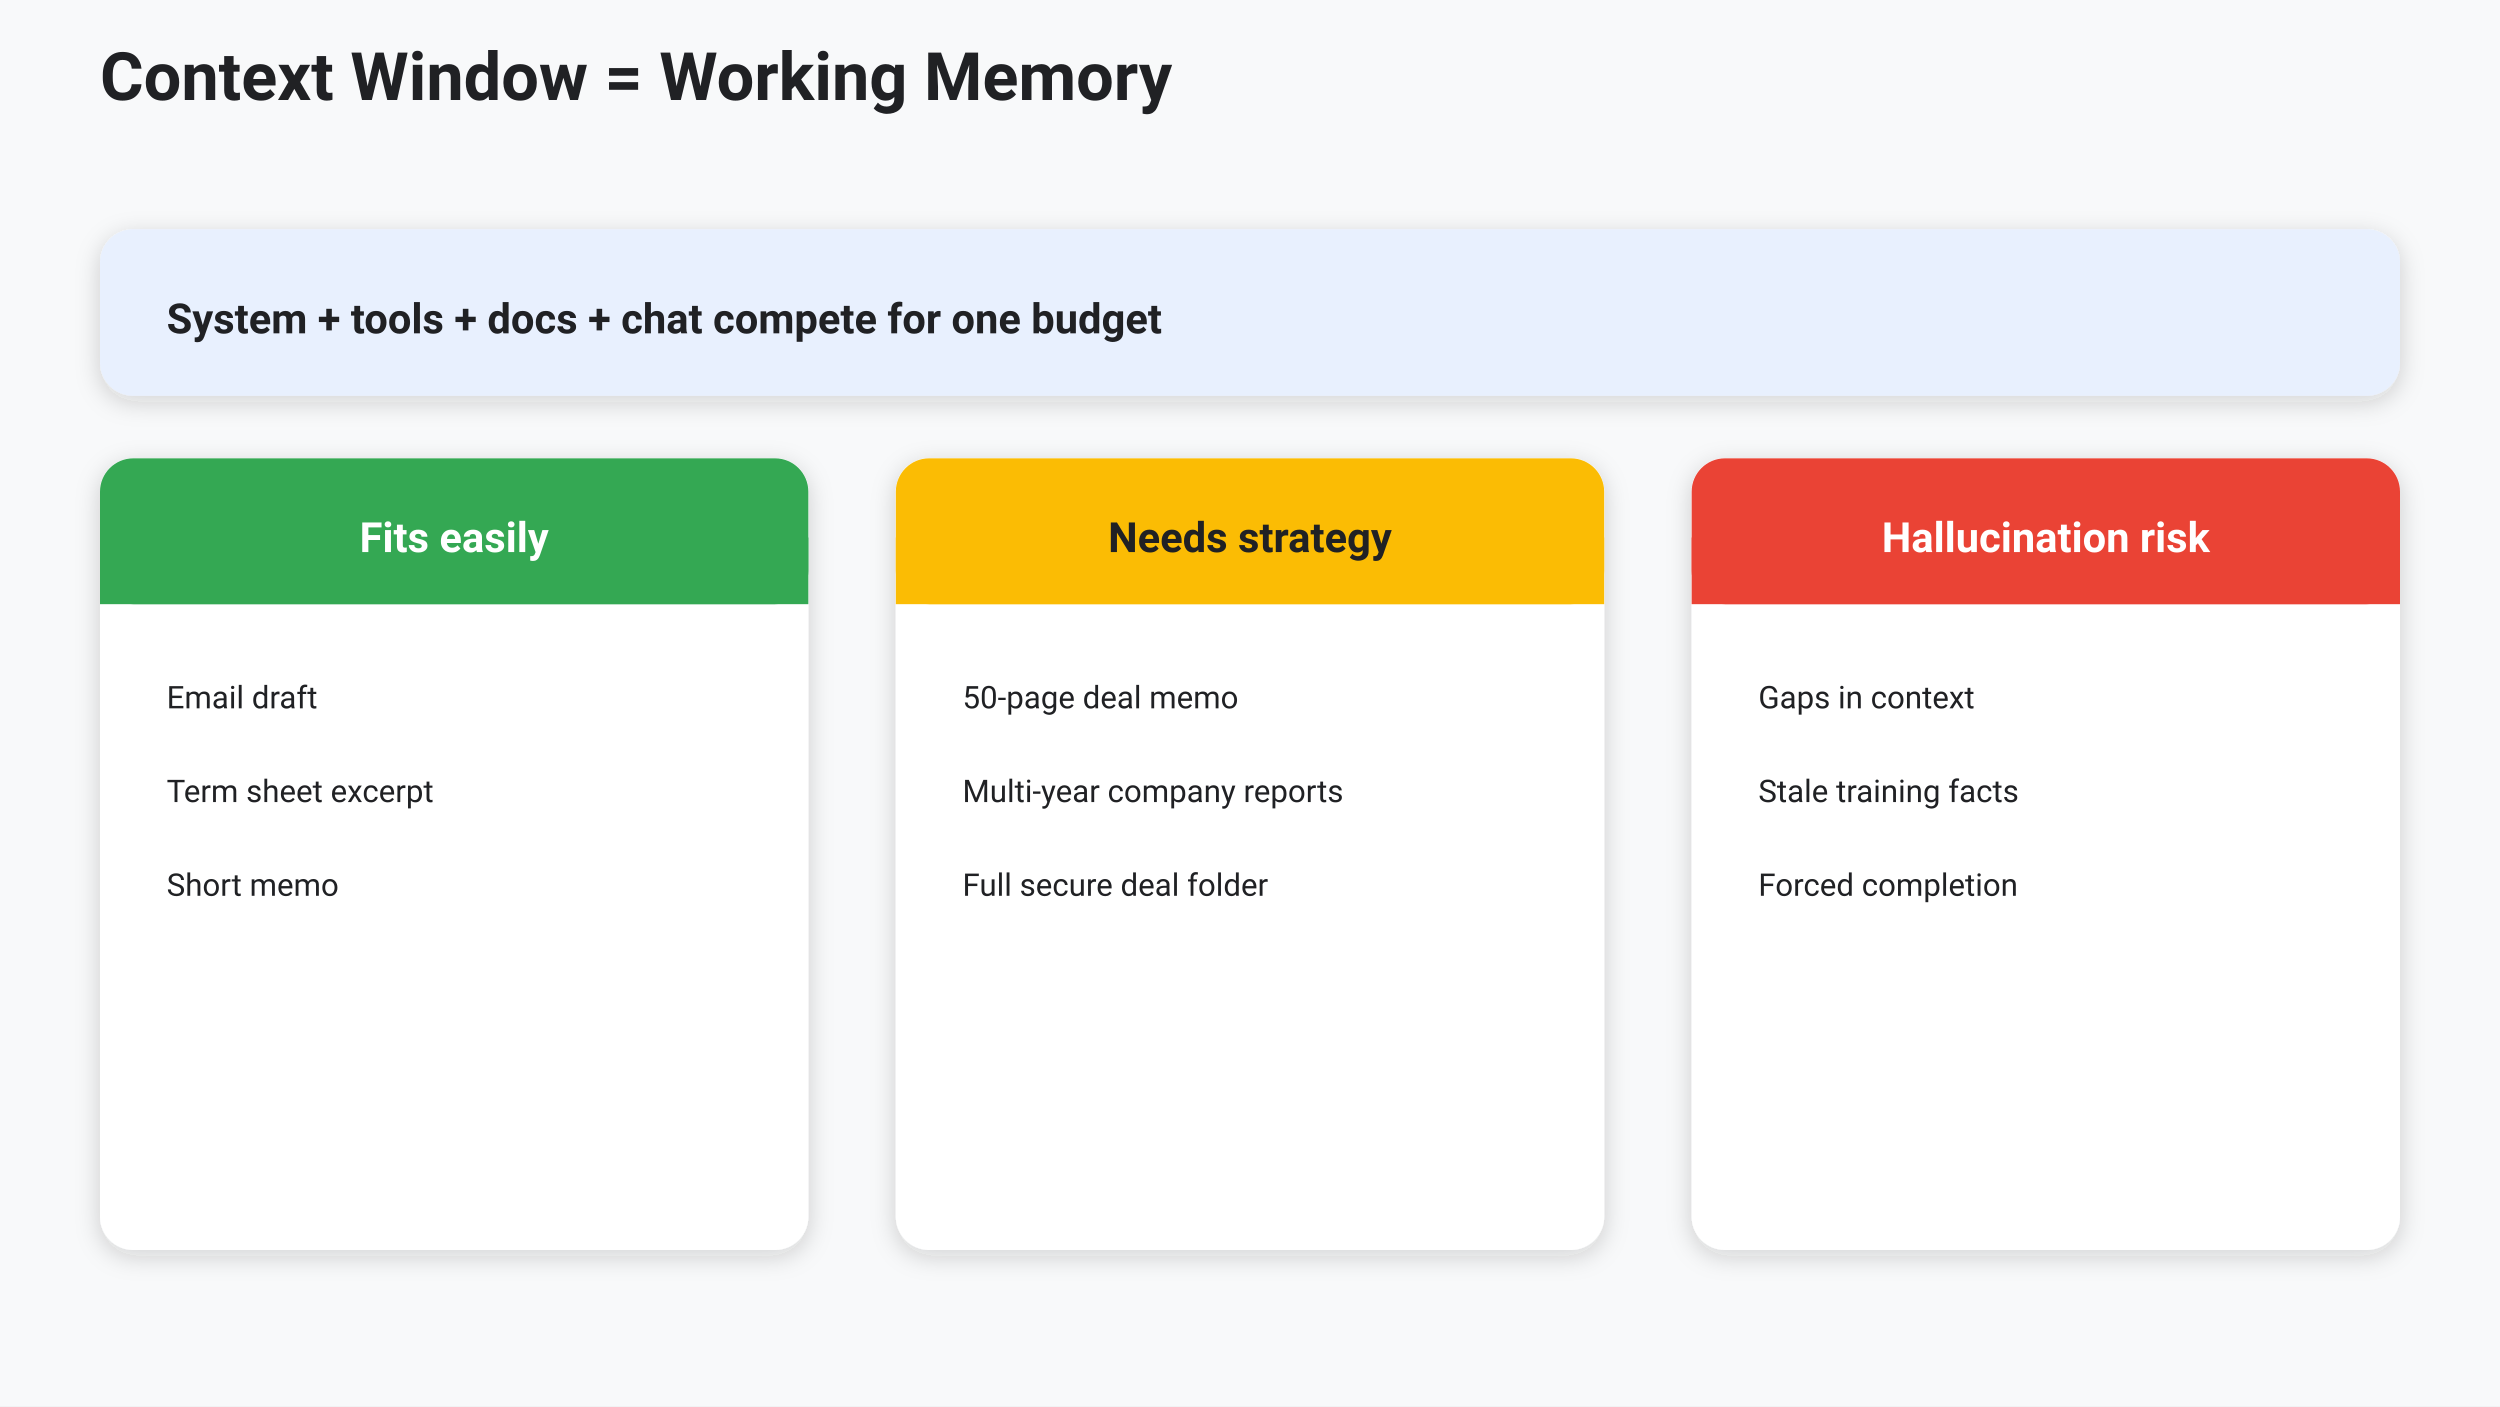
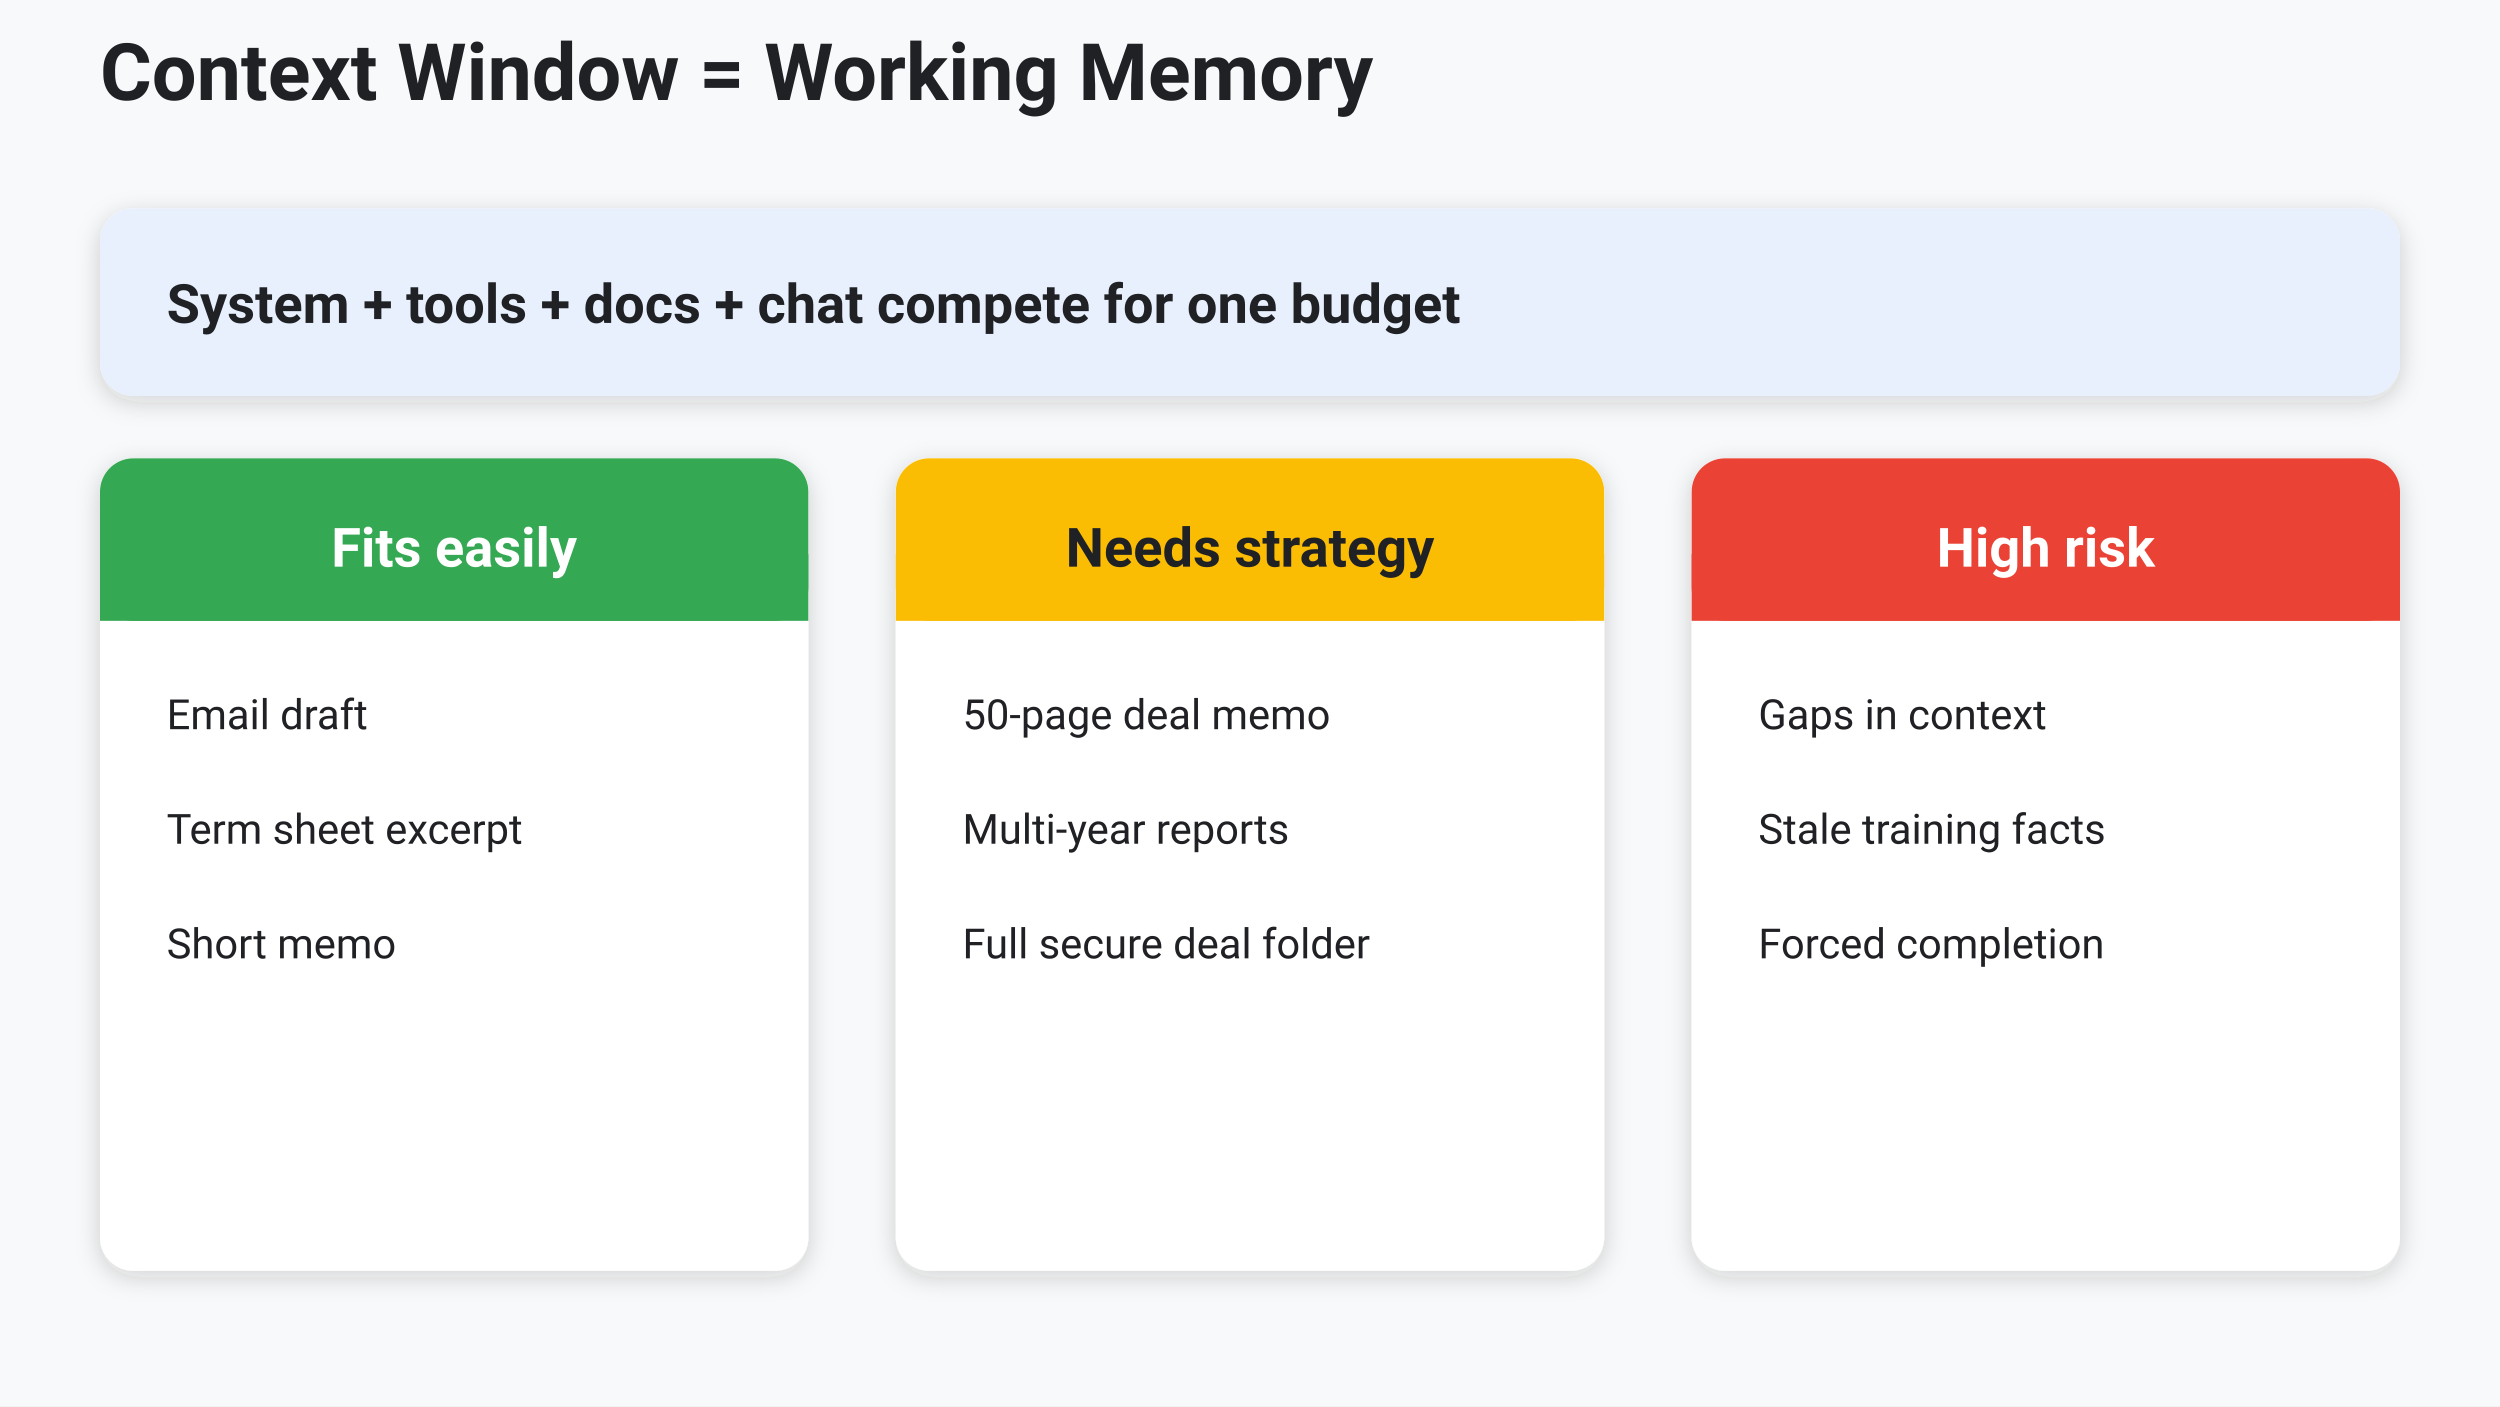
<svg xmlns="http://www.w3.org/2000/svg" width="1200" height="675" viewBox="0 0 1200 675">
  <defs>
    <filter id="elev2" x="-40%" y="-40%" width="180%" height="180%">
      <feDropShadow dx="0" dy="3" stdDeviation="6" flood-color="#202124" flood-opacity="0.18" />
    </filter>
    <style type="text/css">
-       .title { font-family: Roboto, Arial, sans-serif; font-size: 32px; font-weight: 700; fill: #202124; }
-       .sub { font-family: Roboto, Arial, sans-serif; font-size: 16px; fill: #5F6368; }
-       .h2 { font-family: Roboto, Arial, sans-serif; font-size: 20px; font-weight: 700; fill: #202124; }
-       .body { font-family: Roboto, Arial, sans-serif; font-size: 15px; fill: #5F6368; }
-       .body-ink { font-family: Roboto, Arial, sans-serif; font-size: 15px; fill: #202124; }
-       .num { font-family: Roboto, Arial, sans-serif; font-size: 16px; font-weight: 700; fill: #FFF; }
-       .num-dark { font-family: Roboto, Arial, sans-serif; font-size: 16px; font-weight: 700; fill: #202124; }
+       .title { font-family: Roboto, Arial, sans-serif; font-size: 38px; font-weight: 700; fill: #202124; }
+       .sub { font-family: Roboto, Arial, sans-serif; font-size: 22px; fill: #5F6368; }
+       .h2 { font-family: Roboto, Arial, sans-serif; font-size: 26px; font-weight: 700; fill: #202124; }
+       .h2-sm { font-family: Roboto, Arial, sans-serif; font-size: 22px; font-weight: 700; fill: #202124; }
+       .body { font-family: Roboto, Arial, sans-serif; font-size: 20px; fill: #5F6368; }
+       .body-ink { font-family: Roboto, Arial, sans-serif; font-size: 20px; fill: #202124; }
+       .num { font-family: Roboto, Arial, sans-serif; font-size: 20px; font-weight: 700; fill: #FFF; }
+       .num-dark { font-family: Roboto, Arial, sans-serif; font-size: 20px; font-weight: 700; fill: #202124; }
      .on-dark { fill: #FFF; }
    </style>
  </defs>
  <rect width="1200" height="675" fill="#F8F9FA" />
  <text x="48" y="48" class="title">Context Window = Working Memory</text>
-   <rect x="48" y="110" width="1104" height="80" rx="16" fill="#E8F0FE" filter="url(#elev2)" />
-   <text x="80" y="160" class="h2">System + tools + docs + chat compete for one budget</text>
-   <rect x="48" y="220" width="340" height="380" rx="16" fill="#FFFFFF" filter="url(#elev2)" />
-   <rect x="48" y="220" width="340" height="70" rx="16" fill="#34A853" />
-   <rect x="48" y="258" width="340" height="32" fill="#34A853" />
-   <text x="218" y="265" text-anchor="middle" class="h2 on-dark">Fits easily</text>
-   <text x="80" y="340" class="body-ink">Email draft</text>
-   <text x="80" y="385" class="body-ink">Term sheet excerpt</text>
-   <text x="80" y="430" class="body-ink">Short memo</text>
-   <rect x="430" y="220" width="340" height="380" rx="16" fill="#FFFFFF" filter="url(#elev2)" />
-   <rect x="430" y="220" width="340" height="70" rx="16" fill="#FBBC04" />
-   <rect x="430" y="258" width="340" height="32" fill="#FBBC04" />
-   <text x="600" y="265" text-anchor="middle" class="h2">Needs strategy</text>
-   <text x="462" y="340" class="body-ink">50-page deal memo</text>
-   <text x="462" y="385" class="body-ink">Multi-year company reports</text>
-   <text x="462" y="430" class="body-ink">Full secure deal folder</text>
-   <rect x="812" y="220" width="340" height="380" rx="16" fill="#FFFFFF" filter="url(#elev2)" />
-   <rect x="812" y="220" width="340" height="70" rx="16" fill="#EA4335" />
-   <rect x="812" y="258" width="340" height="32" fill="#EA4335" />
-   <text x="982" y="265" text-anchor="middle" class="h2 on-dark">Hallucination risk</text>
-   <text x="844" y="340" class="body-ink">Gaps in context</text>
-   <text x="844" y="385" class="body-ink">Stale training facts</text>
-   <text x="844" y="430" class="body-ink">Forced completion</text>
+   <rect x="48" y="100" width="1104" height="90" rx="16" fill="#E8F0FE" filter="url(#elev2)" />
+   <text x="80" y="155" class="h2">System + tools + docs + chat compete for one budget</text>
+   <rect x="48" y="220" width="340" height="390" rx="16" fill="#FFFFFF" filter="url(#elev2)" />
+   <rect x="48" y="220" width="340" height="78" rx="16" fill="#34A853" />
+   <rect x="48" y="266" width="340" height="32" fill="#34A853" />
+   <text x="218" y="272" text-anchor="middle" class="h2 on-dark">Fits easily</text>
+   <text x="80" y="350" class="body-ink">Email draft</text>
+   <text x="80" y="405" class="body-ink">Term sheet excerpt</text>
+   <text x="80" y="460" class="body-ink">Short memo</text>
+   <rect x="430" y="220" width="340" height="390" rx="16" fill="#FFFFFF" filter="url(#elev2)" />
+   <rect x="430" y="220" width="340" height="78" rx="16" fill="#FBBC04" />
+   <rect x="430" y="266" width="340" height="32" fill="#FBBC04" />
+   <text x="600" y="272" text-anchor="middle" class="h2">Needs strategy</text>
+   <text x="462" y="350" class="body-ink">50-page deal memo</text>
+   <text x="462" y="405" class="body-ink">Multi-year reports</text>
+   <text x="462" y="460" class="body-ink">Full secure deal folder</text>
+   <rect x="812" y="220" width="340" height="390" rx="16" fill="#FFFFFF" filter="url(#elev2)" />
+   <rect x="812" y="220" width="340" height="78" rx="16" fill="#EA4335" />
+   <rect x="812" y="266" width="340" height="32" fill="#EA4335" />
+   <text x="982" y="272" text-anchor="middle" class="h2 on-dark">High risk</text>
+   <text x="844" y="350" class="body-ink">Gaps in context</text>
+   <text x="844" y="405" class="body-ink">Stale training facts</text>
+   <text x="844" y="460" class="body-ink">Forced completion</text>
</svg>
